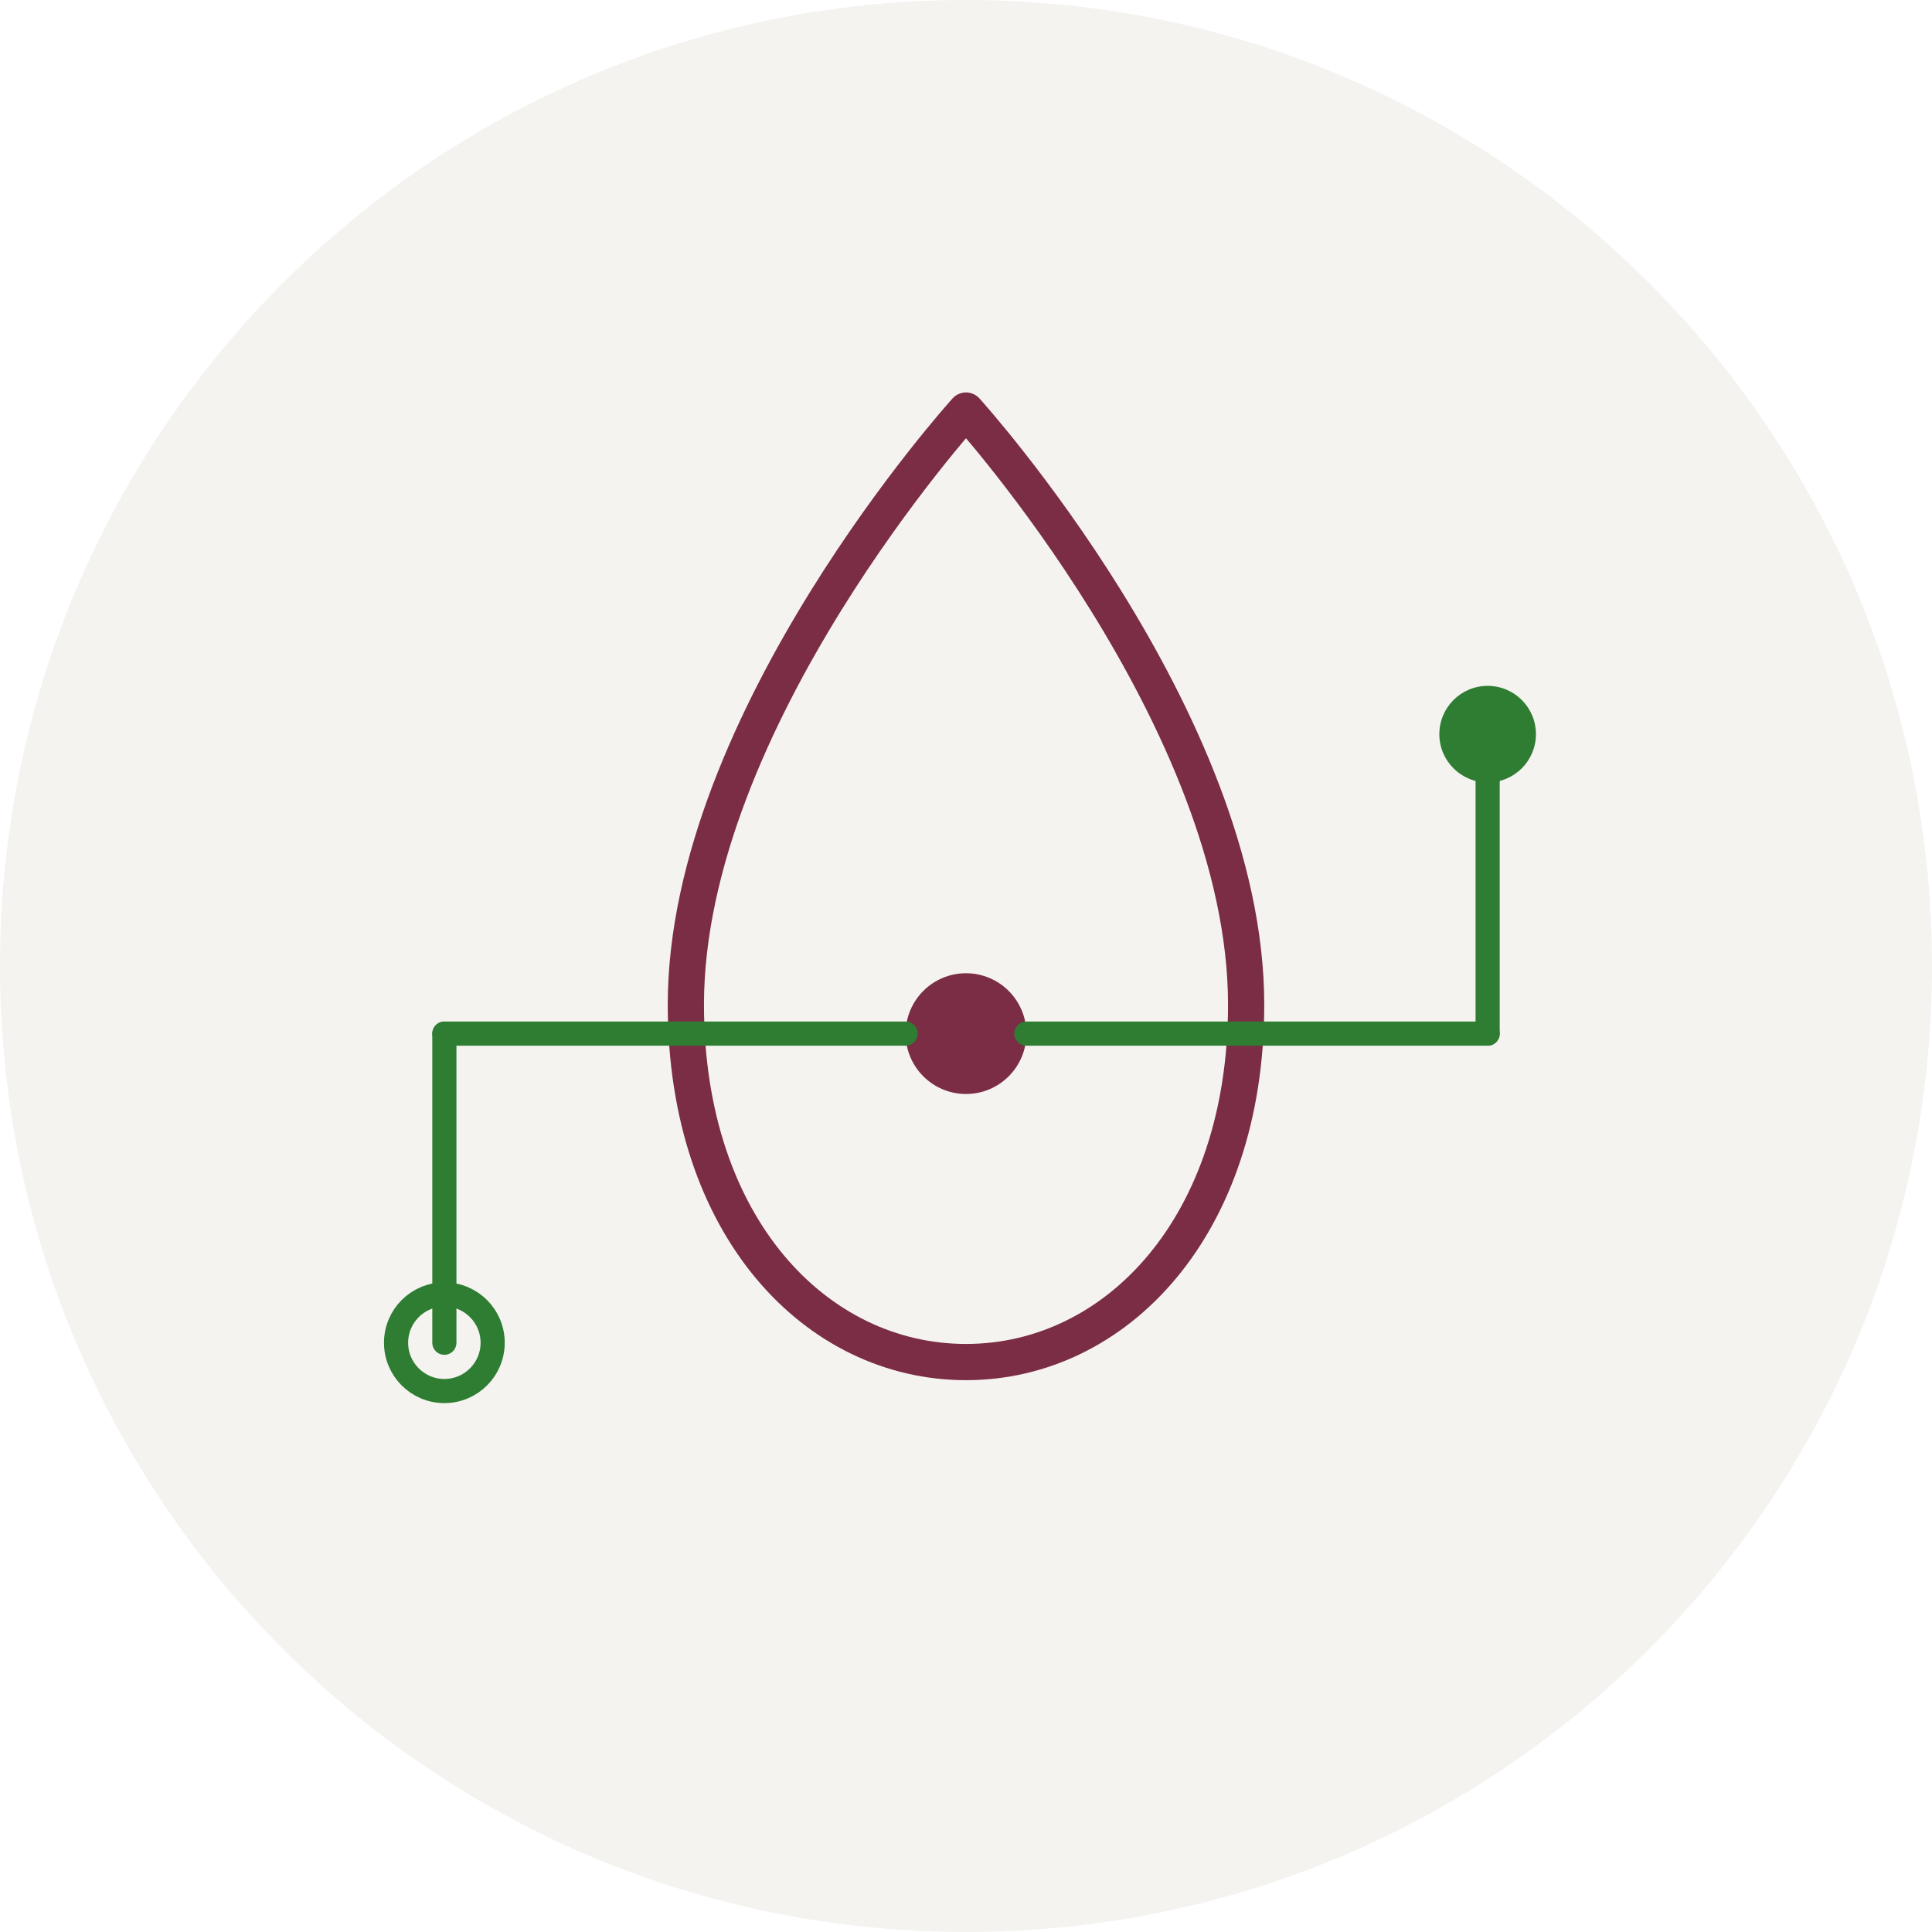
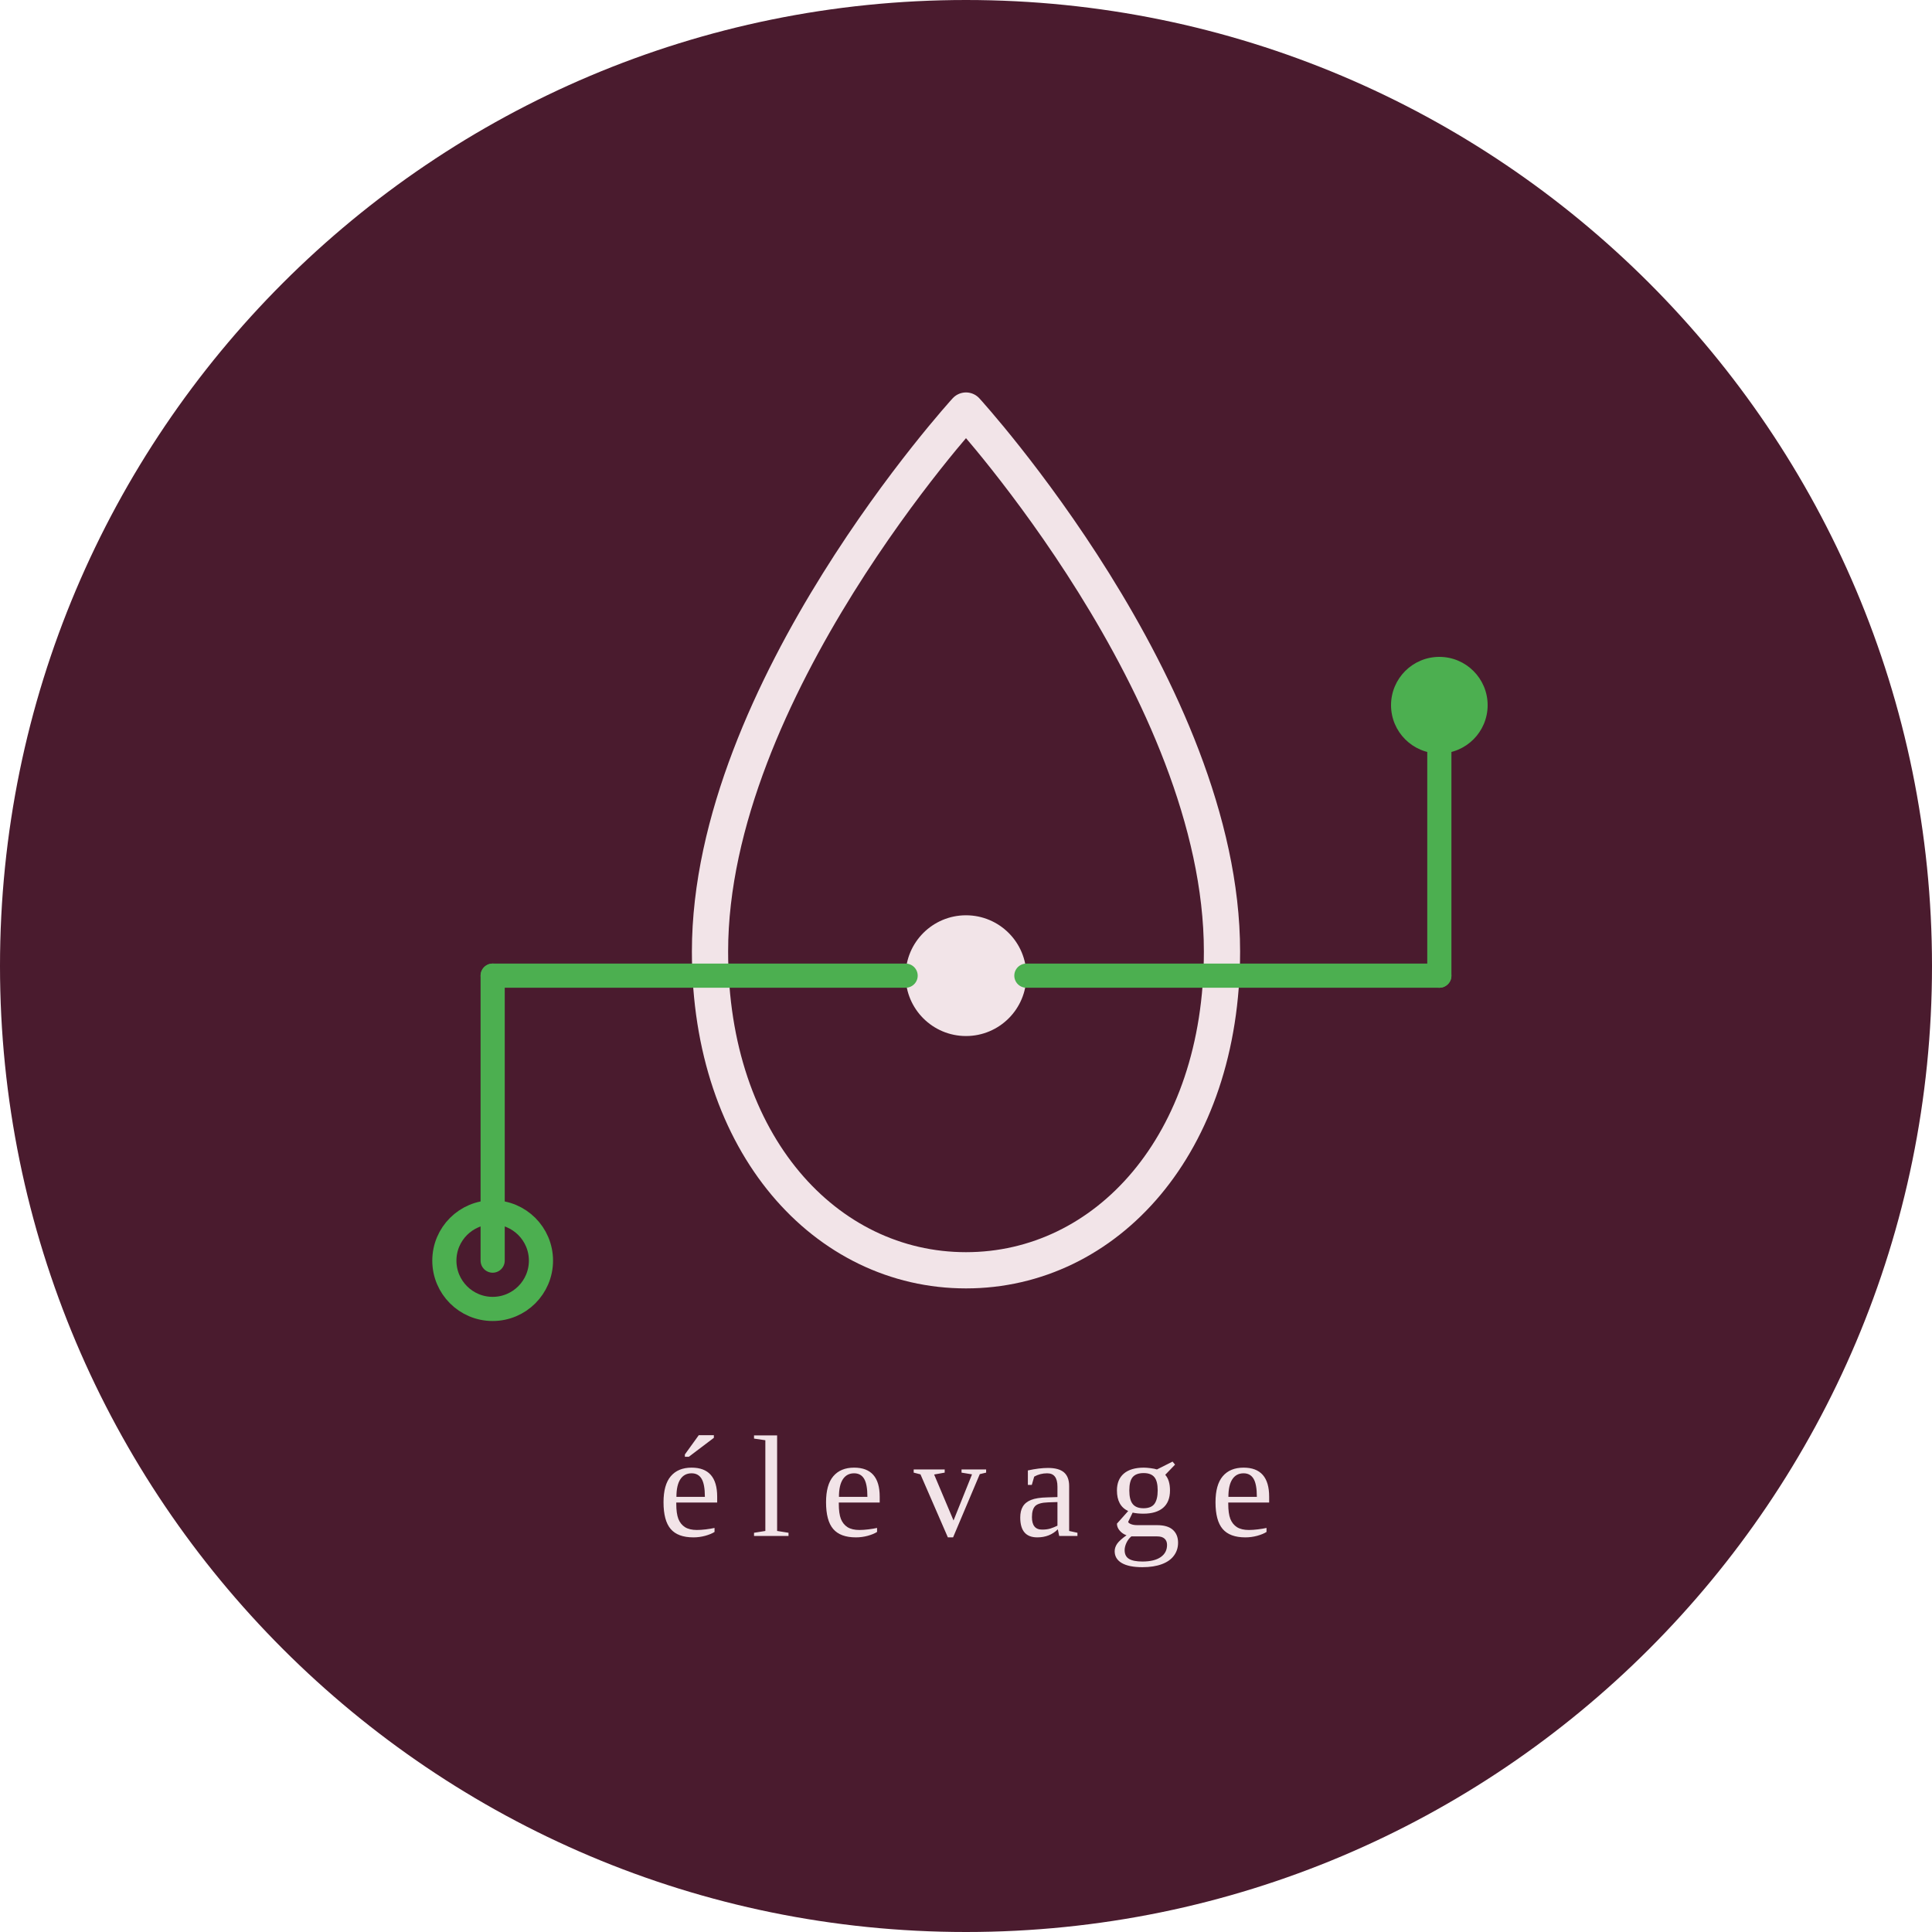
<svg xmlns="http://www.w3.org/2000/svg" width="400" height="400" viewBox="0 0 400 400">
-   <circle cx="200" cy="200" r="200" fill="#F5F3F0" />
-   <g transform="translate(200,200)">
-     <path d="M 0 -115 C 0 -115, -58 -51, -58 8 C -58 54, -31 82, 0 82 C 31 82, 58 54, 58 8 C 58 -51, 0 -115 0 -115 Z" fill="none" stroke="#7A2D44" stroke-width="7.5" stroke-linejoin="round" stroke-linecap="round" />
-     <circle cx="0" cy="14" r="12.5" fill="#7A2D44" />
-     <line x1="12.5" y1="14" x2="108" y2="14" stroke="#2E7D32" stroke-width="5" stroke-linecap="round" />
-     <line x1="108" y1="14" x2="108" y2="-48" stroke="#2E7D32" stroke-width="5" stroke-linecap="round" />
-     <circle cx="108" cy="-48" r="10" fill="#2E7D32" />
-     <line x1="-12.5" y1="14" x2="-108" y2="14" stroke="#2E7D32" stroke-width="5" stroke-linecap="round" />
-     <line x1="-108" y1="14" x2="-108" y2="78" stroke="#2E7D32" stroke-width="5" stroke-linecap="round" />
-     <circle cx="-108" cy="78" r="10" fill="none" stroke="#2E7D32" stroke-width="5" />
+   <circle cx="200" cy="200" r="200" fill="#4A1B2E" />
+   <g transform="translate(200,190)">
+     <path d="M 0 -105 C 0 -105, -53 -47, -53 7 C -53 47, -29 73, 0 73 C 29 73, 53 47, 53 7 C 53 -47, 0 -105 0 -105 Z" fill="none" stroke="#F2E4E8" stroke-width="7.5" stroke-linejoin="round" stroke-linecap="round" />
+     <circle cx="0" cy="12" r="12.5" fill="#F2E4E8" />
+     <line x1="12.5" y1="12" x2="98" y2="12" stroke="#4CAF50" stroke-width="5" stroke-linecap="round" />
+     <line x1="98" y1="12" x2="98" y2="-44" stroke="#4CAF50" stroke-width="5" stroke-linecap="round" />
+     <circle cx="98" cy="-44" r="10" fill="#4CAF50" />
+     <line x1="-12.5" y1="12" x2="-98" y2="12" stroke="#4CAF50" stroke-width="5" stroke-linecap="round" />
+     <line x1="-98" y1="12" x2="-98" y2="71" stroke="#4CAF50" stroke-width="5" stroke-linecap="round" />
+     <circle cx="-98" cy="71" r="10" fill="none" stroke="#4CAF50" stroke-width="5" />
+     <text y="128" text-anchor="middle" font-family="Georgia,'Times New Roman',serif" font-size="30" font-weight="300" letter-spacing="6" fill="#F2E4E8">élevage</text>
  </g>
</svg>
